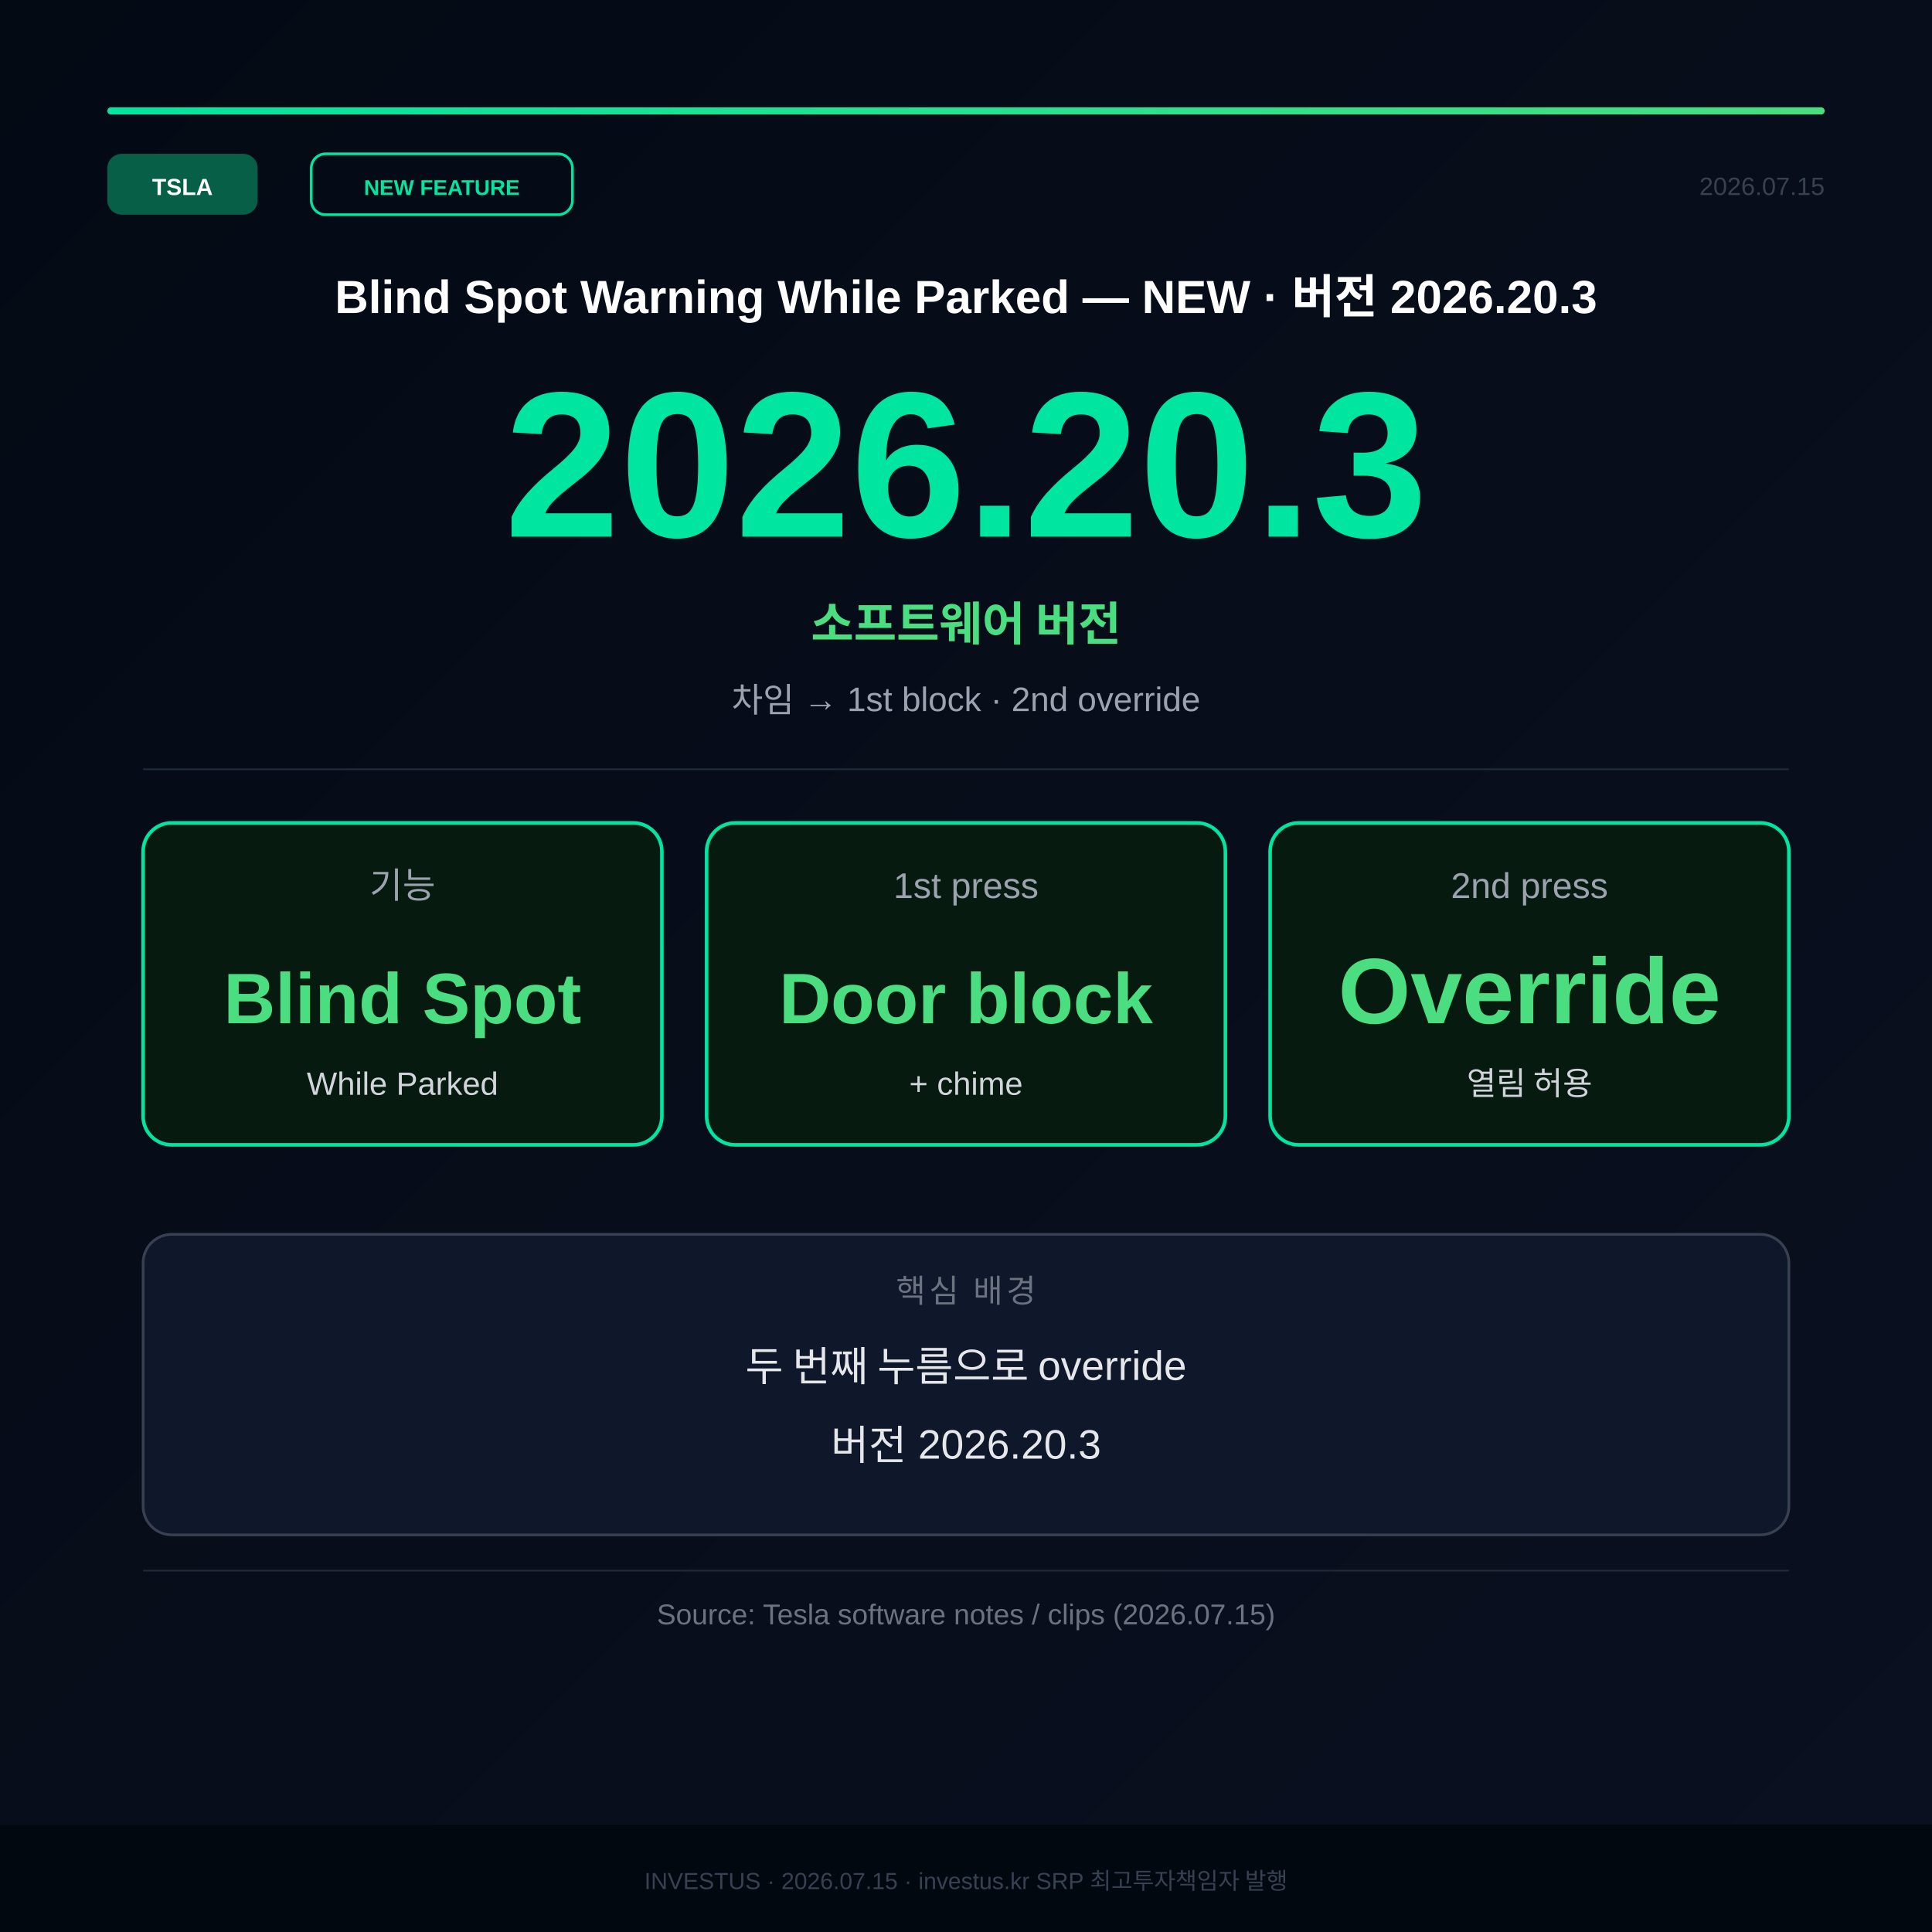
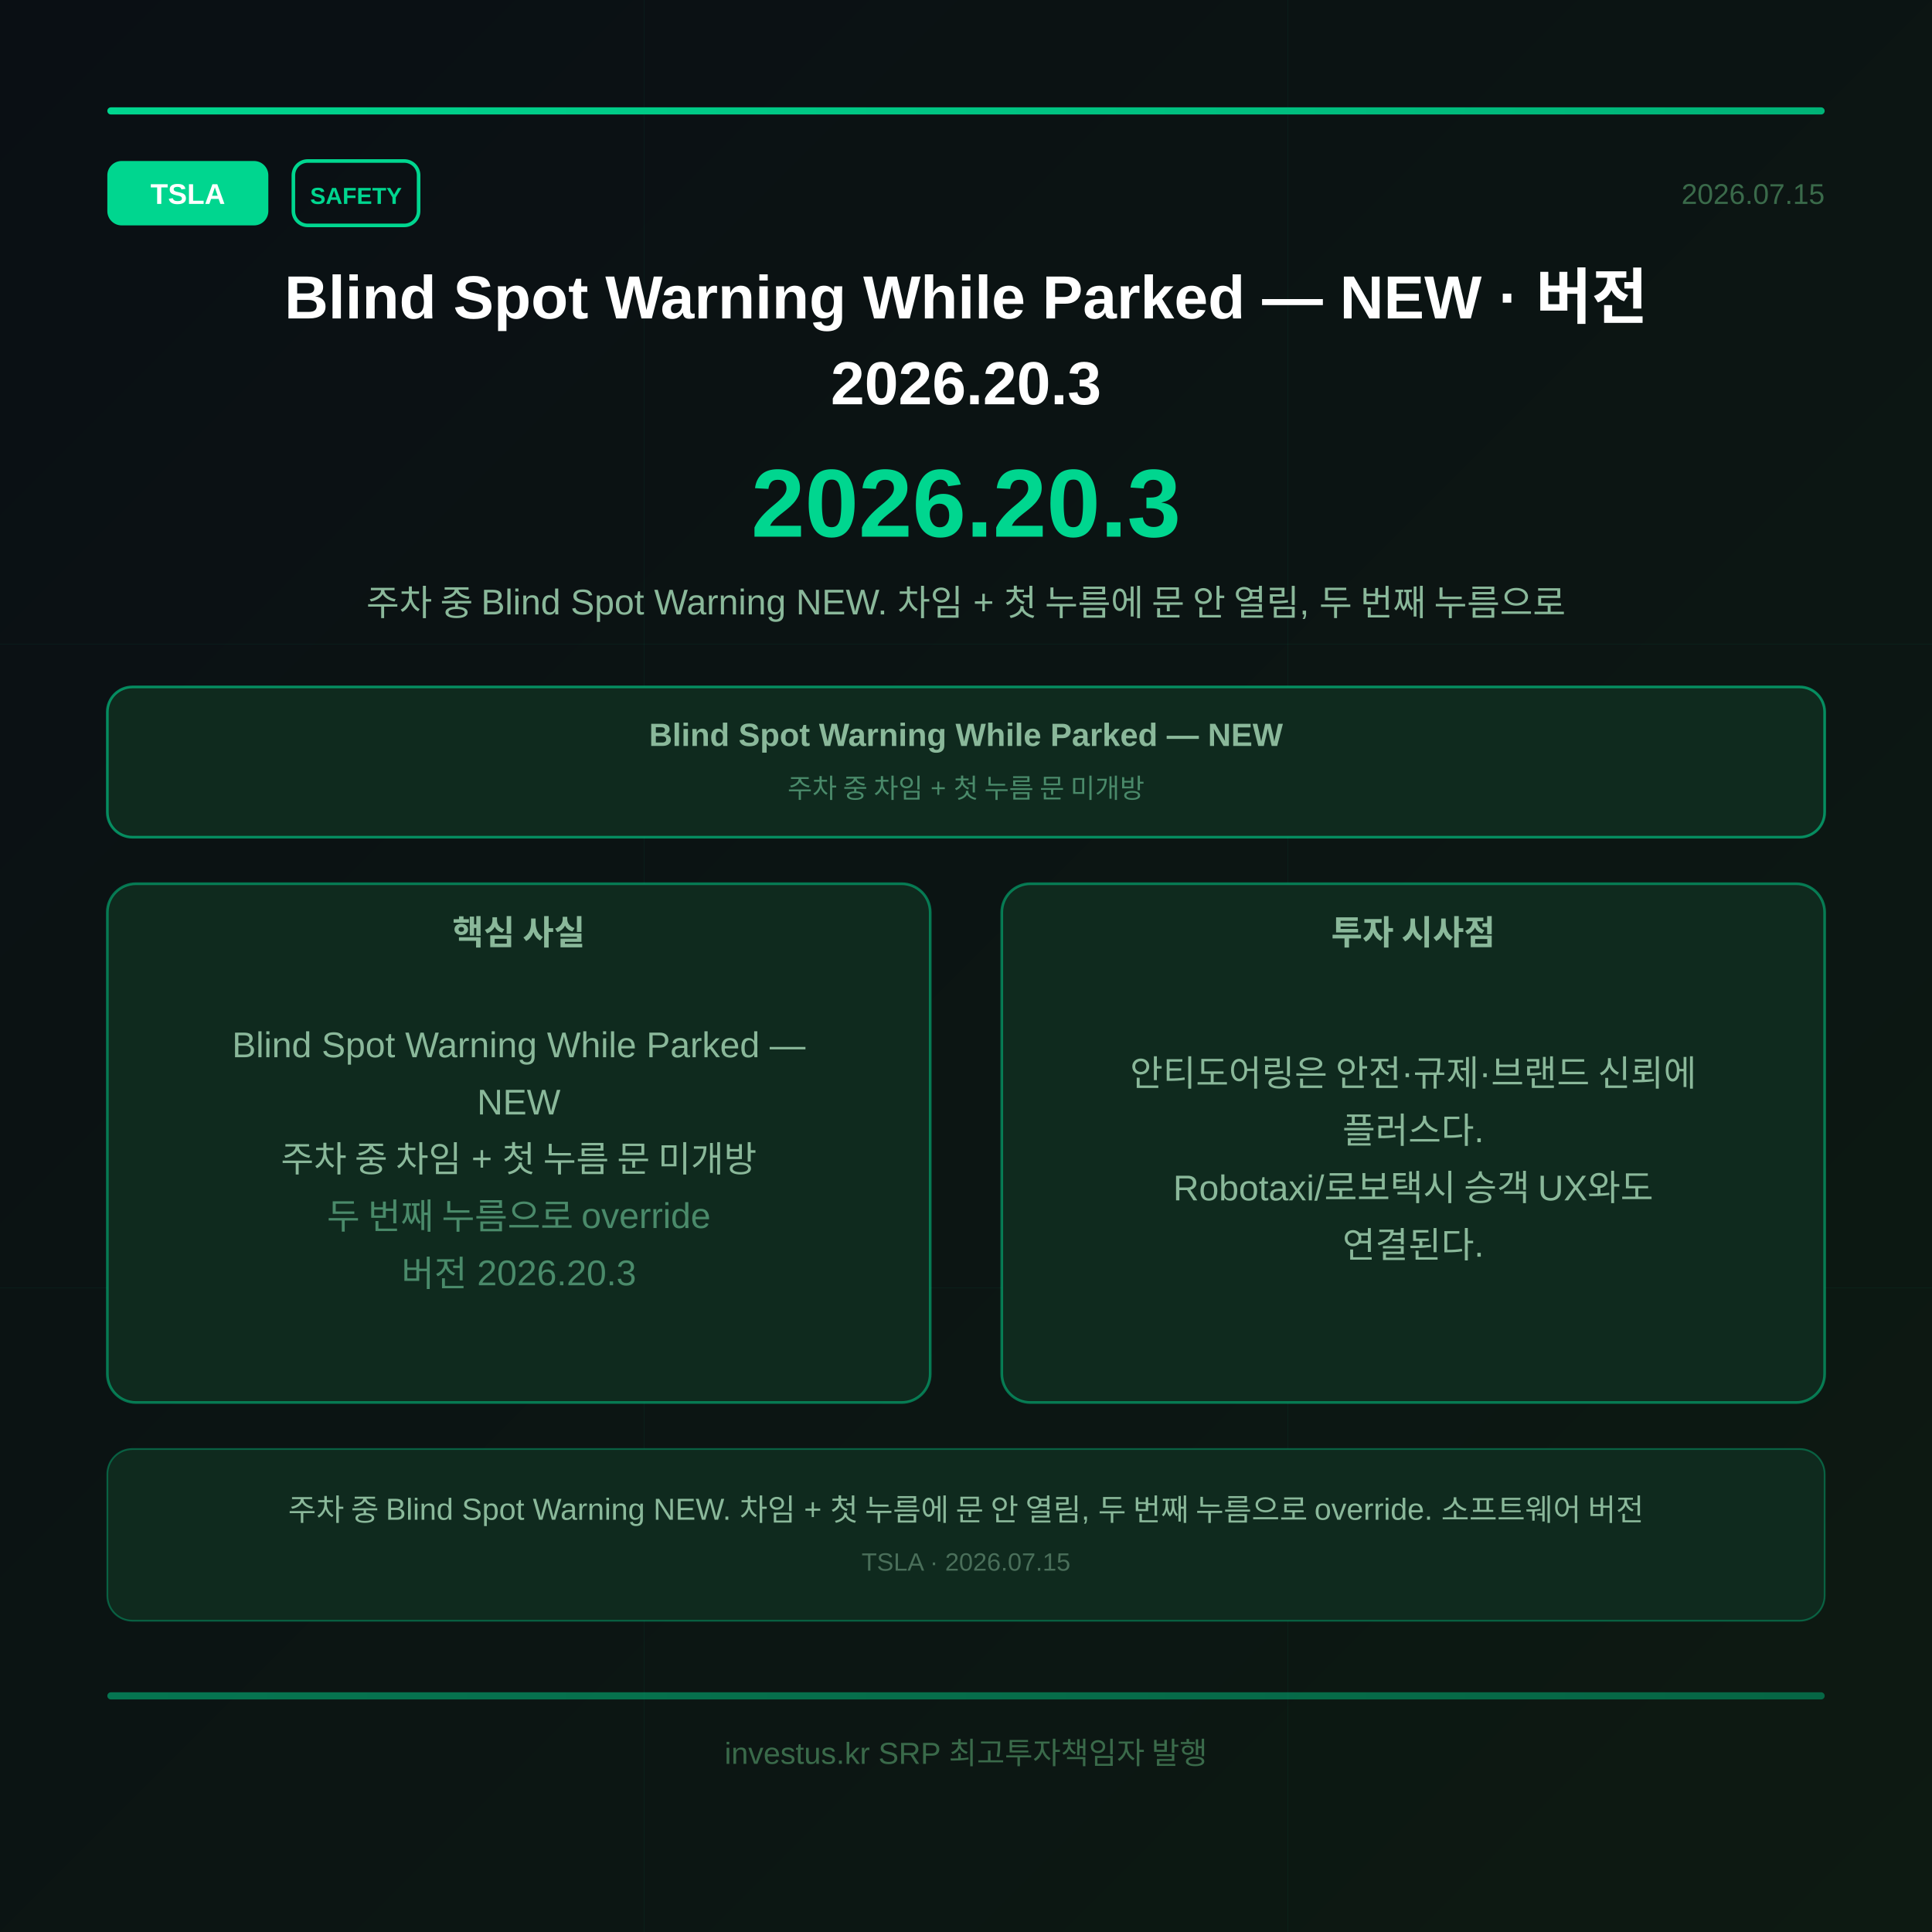
<svg xmlns="http://www.w3.org/2000/svg" viewBox="0 0 1080 1080" width="1080" height="1080">
  <defs>
    <linearGradient id="bg" x1="0%" y1="0%" x2="100%" y2="100%">
-       <stop offset="0%" style="stop-color:#040a14" />
-       <stop offset="100%" style="stop-color:#0a1020" />
+       <stop offset="0%" style="stop-color:#0a0f14" />
+       <stop offset="100%" style="stop-color:#0d1a12" />
    </linearGradient>
    <linearGradient id="grad" x1="0%" y1="0%" x2="100%" y2="0%">
-       <stop offset="0%" style="stop-color:#00e5a0" />
-       <stop offset="100%" style="stop-color:#4ade80" />
+       <stop offset="0%" style="stop-color:#00d68f" />
+       <stop offset="100%" style="stop-color:#00b377" />
    </linearGradient>
  </defs>
  <rect width="1080" height="1080" fill="url(#bg)" />
+   <line x1="0" y1="360" x2="1080" y2="360" stroke="#00d68f" stroke-width="0.3" stroke-opacity="0.08" />
+   <line x1="0" y1="720" x2="1080" y2="720" stroke="#00d68f" stroke-width="0.3" stroke-opacity="0.08" />
+   <line x1="360" y1="0" x2="360" y2="1080" stroke="#00d68f" stroke-width="0.3" stroke-opacity="0.08" />
+   <line x1="720" y1="0" x2="720" y2="1080" stroke="#00d68f" stroke-width="0.3" stroke-opacity="0.08" />
  <rect x="60" y="60" width="960" height="4" fill="url(#grad)" rx="2" />
-   <rect x="60" y="86" width="84" height="34" rx="8" fill="#065f46" />
-   <text x="102.0" y="109" font-family="Arial Black, Arial" font-weight="900" font-size="13" fill="#ffffff" text-anchor="middle">TSLA</text>
-   <rect x="174" y="86" width="146" height="34" rx="8" fill="none" stroke="#00e5a0" stroke-width="1.5" />
-   <text x="247.0" y="109" font-family="Arial, sans-serif" font-weight="700" font-size="12" fill="#00e5a0" text-anchor="middle">NEW FEATURE</text>
-   <text x="1020" y="109" font-family="Arial, sans-serif" font-size="14" fill="#374151" text-anchor="end">2026.07.15</text>
-   <text x="540" y="175" font-family="Arial Black, Arial" font-weight="900" font-size="26" fill="#ffffff" text-anchor="middle">Blind Spot Warning While Parked — NEW · 버전 2026.20.3</text>
-   <text x="540" y="300" font-family="Arial Black, Arial" font-weight="900" font-size="116" fill="#00e5a0" text-anchor="middle">2026.20.3</text>
-   <text x="540" y="358" font-family="Arial Black, Arial" font-weight="900" font-size="26" fill="#4ade80" text-anchor="middle">소프트웨어 버전</text>
-   <text x="540" y="398" font-family="Arial, sans-serif" font-size="19" fill="#9ca3af" text-anchor="middle">차임 → 1st block · 2nd override</text>
-   <line x1="80" y1="430" x2="1000" y2="430" stroke="#1f2937" stroke-width="1" />
-   <rect x="80" y="460" width="290" height="180" rx="16" fill="#071a10" stroke="#00e5a0" stroke-width="2" />
-   <text x="225.0" y="502" font-family="Arial, sans-serif" font-size="20" fill="#9ca3af" text-anchor="middle">기능</text>
-   <text x="225.0" y="572" font-family="Arial Black, Arial" font-weight="900" font-size="40" fill="#4ade80" text-anchor="middle">Blind Spot</text>
-   <text x="225.0" y="612" font-family="Arial, sans-serif" font-size="18" fill="#d1d5db" text-anchor="middle">While Parked</text>
-   <rect x="395" y="460" width="290" height="180" rx="16" fill="#071a10" stroke="#00e5a0" stroke-width="2" />
-   <text x="540.0" y="502" font-family="Arial, sans-serif" font-size="20" fill="#9ca3af" text-anchor="middle">1st press</text>
-   <text x="540.0" y="572" font-family="Arial Black, Arial" font-weight="900" font-size="40" fill="#4ade80" text-anchor="middle">Door block</text>
-   <text x="540.0" y="612" font-family="Arial, sans-serif" font-size="18" fill="#d1d5db" text-anchor="middle">+ chime</text>
-   <rect x="710" y="460" width="290" height="180" rx="16" fill="#071a10" stroke="#00e5a0" stroke-width="2" />
-   <text x="855.0" y="502" font-family="Arial, sans-serif" font-size="20" fill="#9ca3af" text-anchor="middle">2nd press</text>
-   <text x="855.0" y="572" font-family="Arial Black, Arial" font-weight="900" font-size="52" fill="#4ade80" text-anchor="middle">Override</text>
-   <text x="855.0" y="612" font-family="Arial, sans-serif" font-size="18" fill="#d1d5db" text-anchor="middle">열림 허용</text>
-   <rect x="80" y="690" width="920" height="168" rx="16" fill="#0f172a" stroke="#374151" stroke-width="1.5" />
-   <text x="540" y="728" font-family="Arial, sans-serif" font-size="18" fill="#6b7280" text-anchor="middle" letter-spacing="2">핵심 배경</text>
-   <text x="540" y="772" font-family="Arial, sans-serif" font-size="23" fill="#e5e7eb" text-anchor="middle">두 번째 누름으로 override</text>
-   <text x="540" y="816" font-family="Arial, sans-serif" font-size="23" fill="#e5e7eb" text-anchor="middle">버전 2026.20.3</text>
-   <line x1="80" y1="878" x2="1000" y2="878" stroke="#1f2937" stroke-width="1" />
-   <text x="540" y="908" font-family="Arial, sans-serif" font-size="16" fill="#6b7280" text-anchor="middle">Source: Tesla software notes / clips (2026.07.15)</text>
-   <rect x="0" y="1020" width="1080" height="60" fill="#020810" />
-   <text x="540" y="1056" font-family="Arial, sans-serif" font-size="13" fill="#374151" text-anchor="middle">INVESTUS · 2026.07.15 · investus.kr SRP 최고투자책임자 발행</text>
+   <rect x="60" y="90" width="90" height="36" rx="8" fill="#00d68f" />
+   <text x="105" y="114" font-family="Arial Black, Arial" font-weight="900" font-size="16" fill="#ffffff" text-anchor="middle">TSLA</text>
+   <rect x="164" y="90" width="70" height="36" rx="8" fill="none" stroke="#00d68f" stroke-width="2" />
+   <text x="199" y="114" font-family="Arial, sans-serif" font-weight="700" font-size="13" fill="#00d68f" text-anchor="middle">SAFETY</text>
+   <text x="1020" y="114" font-family="Arial, sans-serif" font-size="16" fill="#3a6a4a" text-anchor="end">2026.07.15</text>
+   <text x="540" y="178" font-family="Arial Black, Arial" font-weight="900" font-size="34" fill="#ffffff" text-anchor="middle">Blind Spot Warning While Parked — NEW · 버전</text>
+   <text x="540" y="226" font-family="Arial Black, Arial" font-weight="900" font-size="34" fill="#ffffff" text-anchor="middle">2026.20.3</text>
+   <text x="540" y="300" font-family="Arial Black, Arial" font-weight="900" font-size="54" fill="#00d68f" text-anchor="middle">2026.20.3</text>
+   <text x="540" y="344" font-family="Arial, sans-serif" font-size="20" fill="#8ab89a" text-anchor="middle">주차 중 Blind Spot Warning NEW. 차임 + 첫 누름에 문 안 열림, 두 번째 누름으로</text>
+   <rect x="60" y="384" width="960" height="84" rx="14" fill="#0f2a1e" stroke="#00d68f" stroke-width="1.5" stroke-opacity="0.6" />
+   <text x="540" y="417" font-family="Arial Black, Arial" font-weight="900" font-size="18" fill="#8ab89a" text-anchor="middle">Blind Spot Warning While Parked — NEW</text>
+   <text x="540" y="446" font-family="Arial, sans-serif" font-size="15" fill="#4a8a6a" text-anchor="middle">주차 중 차임 + 첫 누름 문 미개방</text>
+   <rect x="60" y="494" width="460" height="290" rx="16" fill="#0f2a1e" stroke="#00d68f" stroke-width="1.5" stroke-opacity="0.5" />
+   <text x="290" y="528" font-family="Arial Black, Arial" font-weight="900" font-size="19" fill="#8ab89a" text-anchor="middle">핵심 사실</text>
+   <text x="290" y="591.0" font-family="Arial, sans-serif" font-size="20" fill="#8ab89a" text-anchor="middle">Blind Spot Warning While Parked —</text>
+   <text x="290" y="623.0" font-family="Arial, sans-serif" font-size="20" fill="#8ab89a" text-anchor="middle">NEW</text>
+   <text x="290" y="655.0" font-family="Arial, sans-serif" font-size="20" fill="#8ab89a" text-anchor="middle">주차 중 차임 + 첫 누름 문 미개방</text>
+   <text x="290" y="687.0" font-family="Arial, sans-serif" font-size="20" fill="#4a8a6a" text-anchor="middle">두 번째 누름으로 override</text>
+   <text x="290" y="719.0" font-family="Arial, sans-serif" font-size="20" fill="#4a8a6a" text-anchor="middle">버전 2026.20.3</text>
+   <rect x="560" y="494" width="460" height="290" rx="16" fill="#0f2a1e" stroke="#00d68f" stroke-width="1.5" stroke-opacity="0.5" />
+   <text x="790" y="528" font-family="Arial Black, Arial" font-weight="900" font-size="19" fill="#8ab89a" text-anchor="middle">투자 시사점</text>
+   <text x="790" y="607.0" font-family="Arial, sans-serif" font-size="20" fill="#8ab89a" text-anchor="middle">안티도어링은 안전·규제·브랜드 신뢰에</text>
+   <text x="790" y="639.0" font-family="Arial, sans-serif" font-size="20" fill="#8ab89a" text-anchor="middle">플러스다.</text>
+   <text x="790" y="671.0" font-family="Arial, sans-serif" font-size="20" fill="#8ab89a" text-anchor="middle">Robotaxi/로보택시 승객 UX와도</text>
+   <text x="790" y="703.0" font-family="Arial, sans-serif" font-size="20" fill="#8ab89a" text-anchor="middle">연결된다.</text>
+   <rect x="60" y="810" width="960" height="96" rx="14" fill="#0f2a1e" stroke="#00d68f" stroke-width="1" stroke-opacity="0.35" />
+   <text x="540" y="850" font-family="Arial, sans-serif" font-size="17" fill="#8ab89a" text-anchor="middle">주차 중 Blind Spot Warning NEW. 차임 + 첫 누름에 문 안 열림, 두 번째 누름으로 override. 소프트웨어 버전</text>
+   <text x="540" y="878" font-family="Arial, sans-serif" font-size="14" fill="#4a6f5a" text-anchor="middle">TSLA · 2026.07.15</text>
+   <rect x="60" y="946" width="960" height="4" fill="url(#grad)" rx="2" opacity="0.5" />
+   <text x="540" y="986" font-family="Arial, sans-serif" font-size="17" fill="#3a6a4a" text-anchor="middle">investus.kr  SRP 최고투자책임자 발행</text>
</svg>
